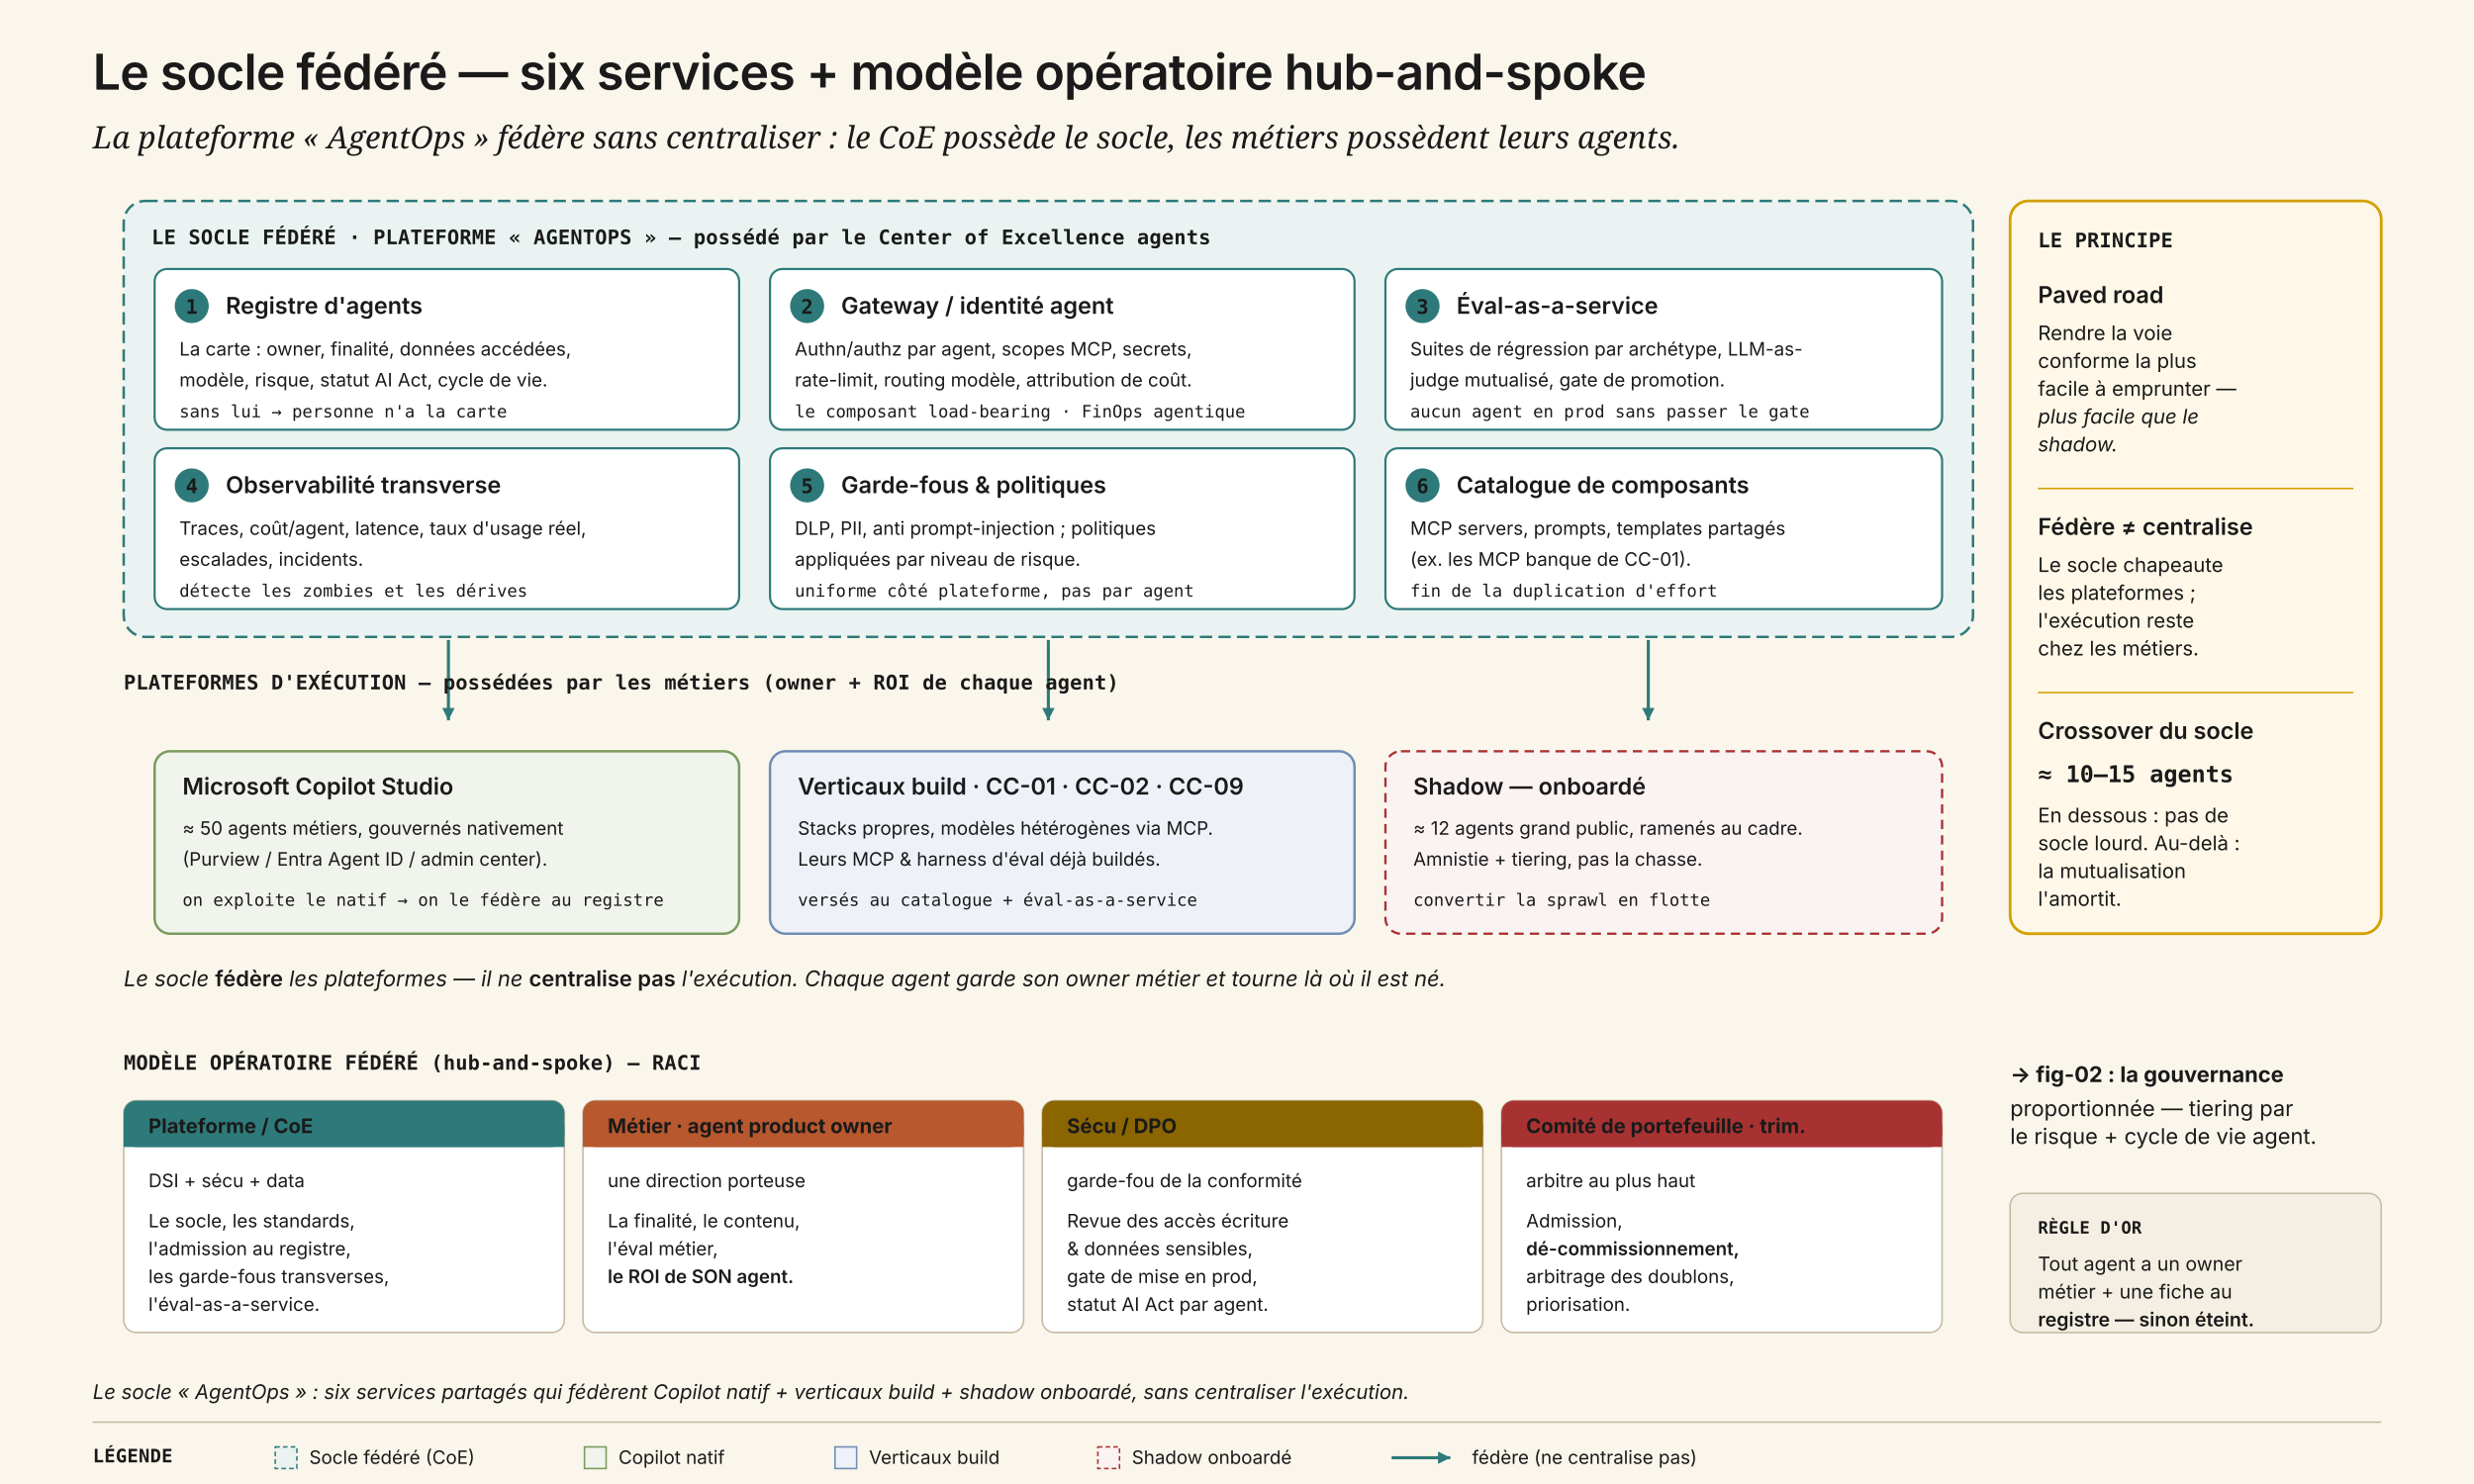
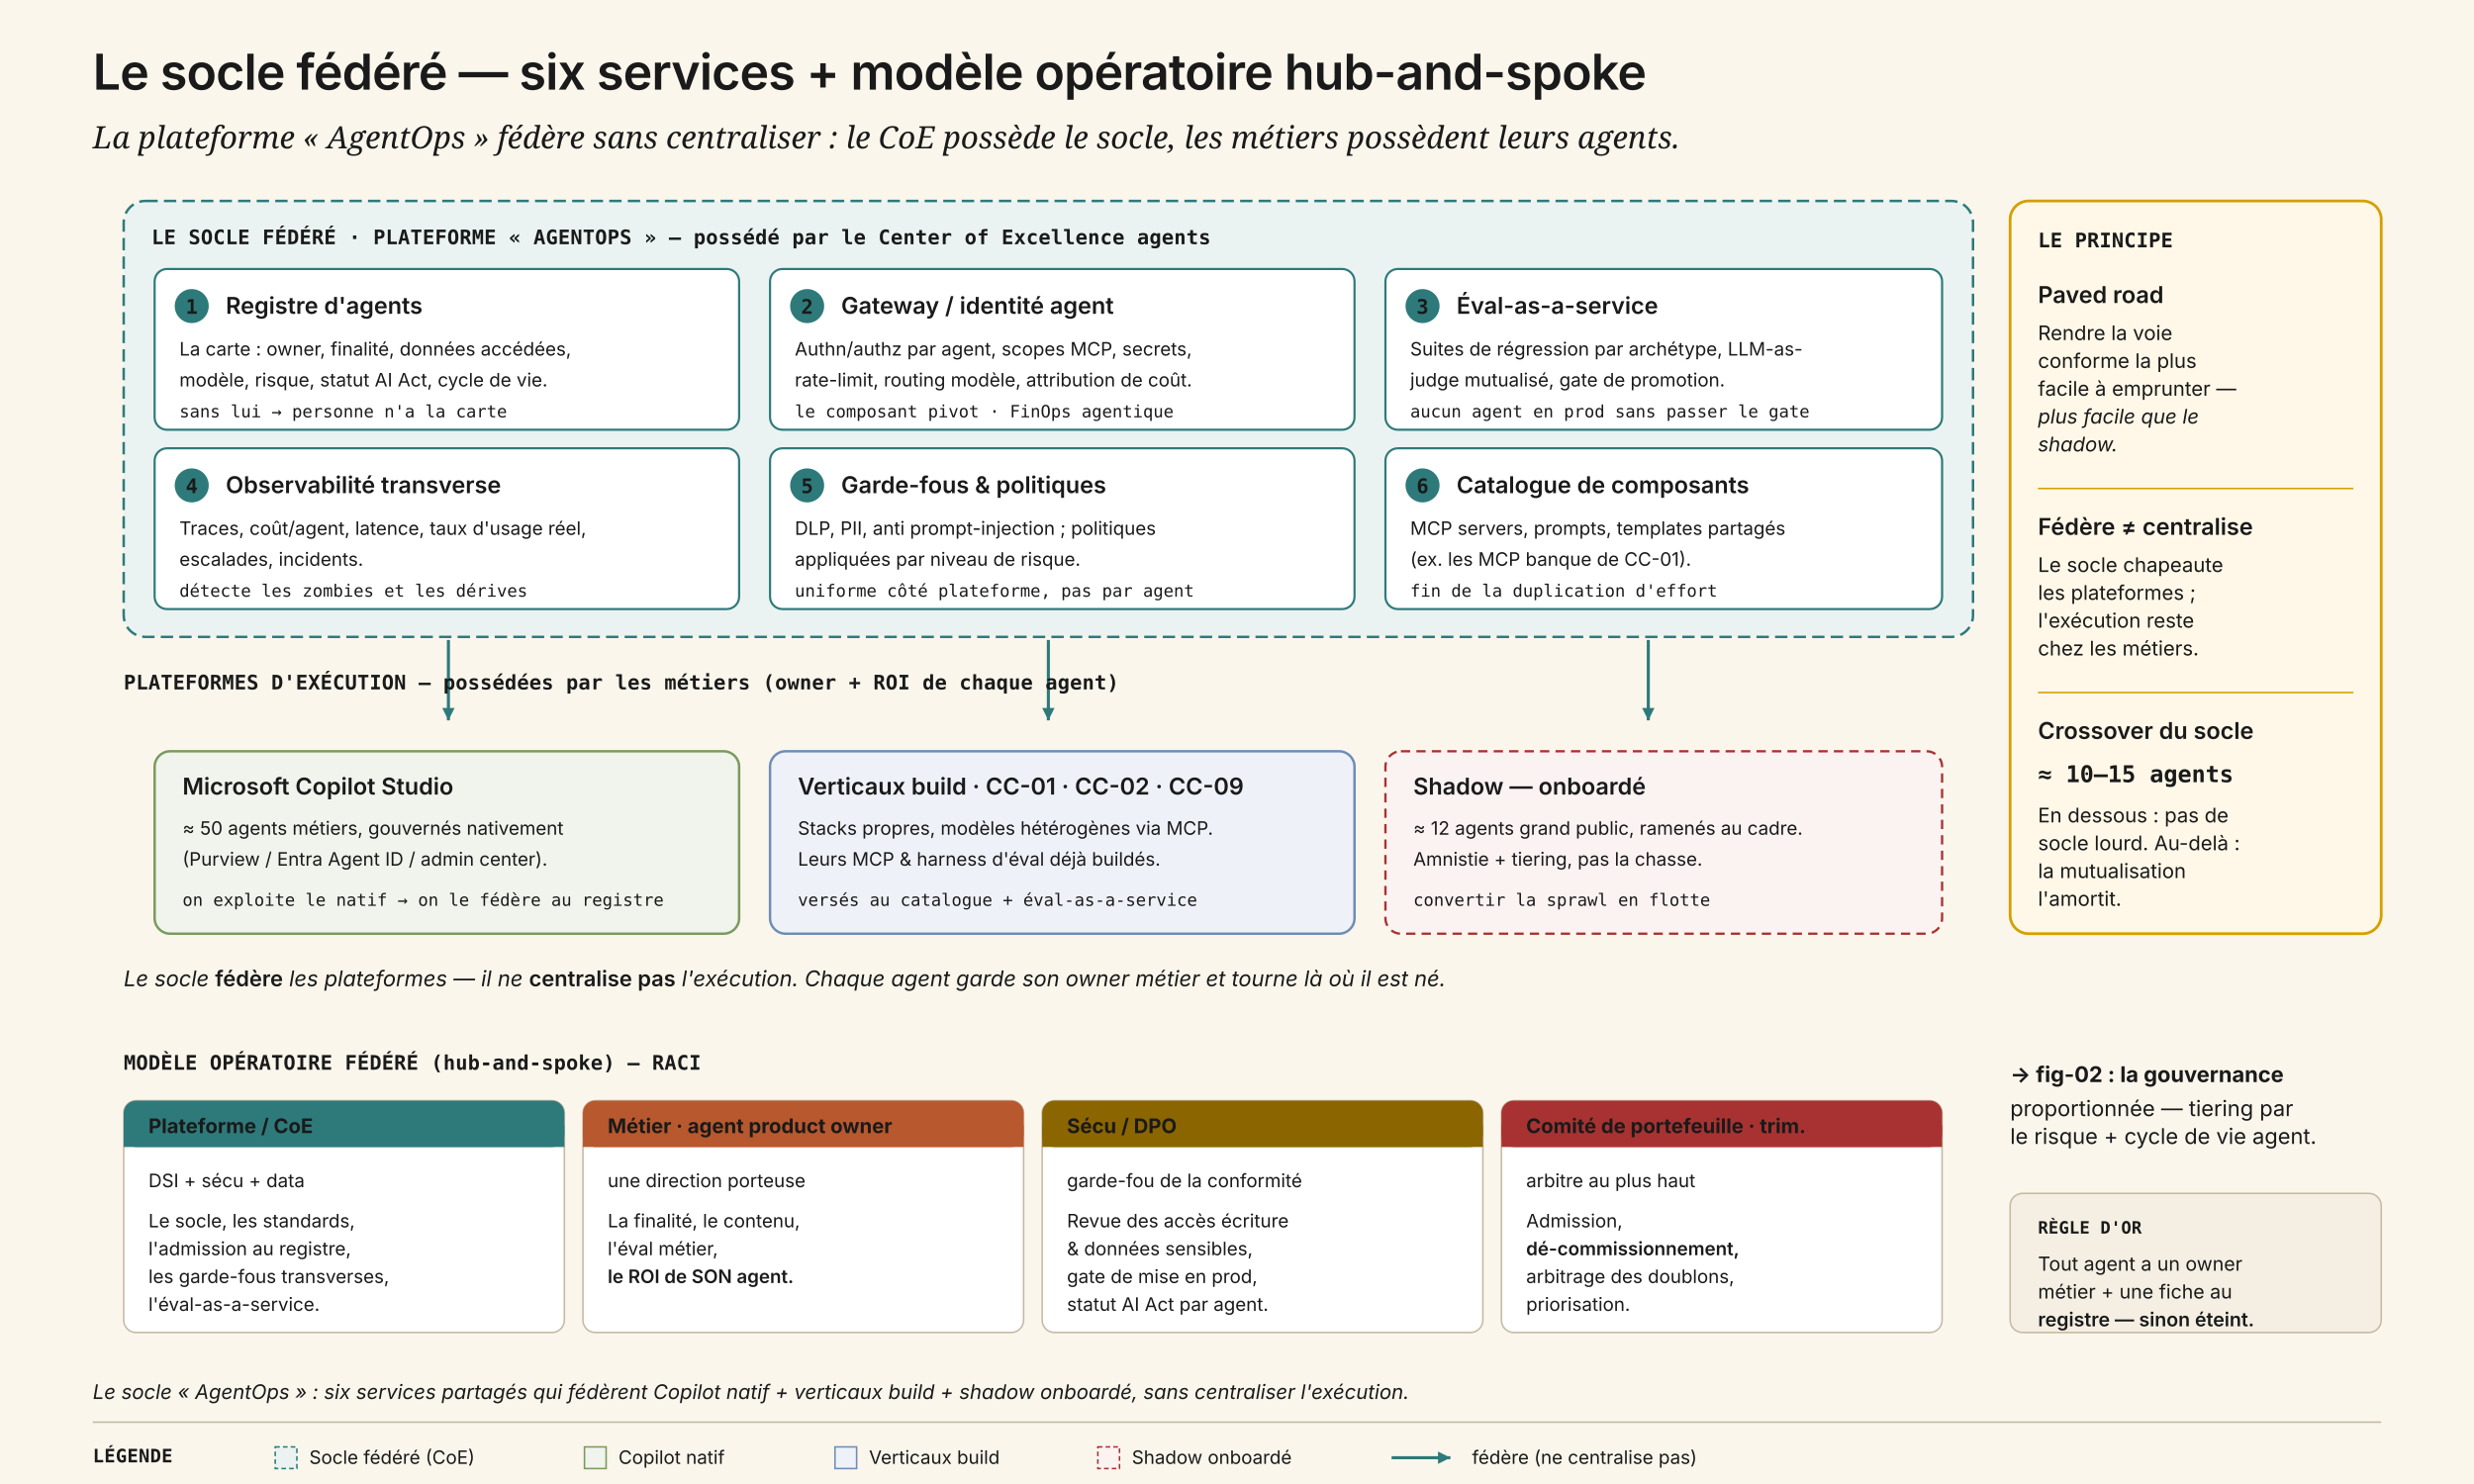
<svg xmlns="http://www.w3.org/2000/svg" viewBox="0 0 1600 960" font-family="Inter, system-ui, sans-serif" fill="#1a1a1a">
  <style>
    .display { font-family: 'Fraunces', Georgia, serif; }
    .body    { font-family: 'Inter', system-ui, sans-serif; }
    .mono    { font-family: 'JetBrains Mono', ui-monospace, monospace; }
    text { fill: #1a1a1a; }
  </style>
  <defs>
    <marker id="arrowFed" markerWidth="11" markerHeight="11" refX="8" refY="4" orient="auto" markerUnits="userSpaceOnUse">
      <path d="M0,0 L8,4 L0,8 Z" fill="#2e7a7a" />
    </marker>
  </defs>
  <rect width="1600" height="960" fill="#faf6ec" />
  <text x="60" y="58" font-size="32" font-weight="600" letter-spacing="-0.5">
    Le socle fédéré — six services + modèle opératoire hub-and-spoke
  </text>
  <text x="60" y="96" class="display" font-size="20" font-style="italic" fill="#5a5a5a">
    La plateforme « AgentOps » fédère sans centraliser : le CoE possède le socle, les métiers possèdent leurs agents.
  </text>
  <rect x="80" y="130" width="1196" height="282" fill="#eaf3f1" stroke="#2e7a7a" stroke-width="1.6" stroke-dasharray="8 4" rx="14" />
  <text x="98" y="158" class="mono" font-size="13" font-weight="700" letter-spacing="0.14" fill="#226a6a">LE SOCLE FÉDÉRÉ · PLATEFORME « AGENTOPS » — possédé par le Center of Excellence agents</text>
  <g>
    <rect x="100" y="174" width="378" height="104" fill="#ffffff" stroke="#2e7a7a" stroke-width="1.4" rx="8" />
    <circle cx="124" cy="198" r="11" fill="#2e7a7a" />
    <text x="124" y="203" text-anchor="middle" class="mono" font-size="13" font-weight="700" fill="#ffffff">1</text>
    <text x="146" y="203" font-size="15" font-weight="600">Registre d'agents</text>
    <text x="116" y="230" font-size="12" fill="#5a5a5a">La carte : owner, finalité, données accédées,</text>
    <text x="116" y="250" font-size="12" fill="#5a5a5a">modèle, risque, statut AI Act, cycle de vie.</text>
    <text x="116" y="270" class="mono" font-size="11" fill="#226a6a">sans lui → personne n'a la carte</text>
  </g>
  <g>
    <rect x="498" y="174" width="378" height="104" fill="#ffffff" stroke="#2e7a7a" stroke-width="1.4" rx="8" />
    <circle cx="522" cy="198" r="11" fill="#2e7a7a" />
    <text x="522" y="203" text-anchor="middle" class="mono" font-size="13" font-weight="700" fill="#ffffff">2</text>
    <text x="544" y="203" font-size="15" font-weight="600">Gateway / identité agent</text>
    <text x="514" y="230" font-size="12" fill="#5a5a5a">Authn/authz par agent, scopes MCP, secrets,</text>
    <text x="514" y="250" font-size="12" fill="#5a5a5a">rate-limit, routing modèle, attribution de coût.</text>
-     <text x="514" y="270" class="mono" font-size="11" fill="#226a6a">le composant load-bearing · FinOps agentique</text>
+     <text x="514" y="270" class="mono" font-size="11" fill="#226a6a">le composant pivot · FinOps agentique</text>
  </g>
  <g>
    <rect x="896" y="174" width="360" height="104" fill="#ffffff" stroke="#2e7a7a" stroke-width="1.4" rx="8" />
    <circle cx="920" cy="198" r="11" fill="#2e7a7a" />
    <text x="920" y="203" text-anchor="middle" class="mono" font-size="13" font-weight="700" fill="#ffffff">3</text>
    <text x="942" y="203" font-size="15" font-weight="600">Éval-as-a-service</text>
    <text x="912" y="230" font-size="12" fill="#5a5a5a">Suites de régression par archétype, LLM-as-</text>
    <text x="912" y="250" font-size="12" fill="#5a5a5a">judge mutualisé, gate de promotion.</text>
    <text x="912" y="270" class="mono" font-size="11" fill="#226a6a">aucun agent en prod sans passer le gate</text>
  </g>
  <g>
    <rect x="100" y="290" width="378" height="104" fill="#ffffff" stroke="#2e7a7a" stroke-width="1.4" rx="8" />
    <circle cx="124" cy="314" r="11" fill="#2e7a7a" />
    <text x="124" y="319" text-anchor="middle" class="mono" font-size="13" font-weight="700" fill="#ffffff">4</text>
    <text x="146" y="319" font-size="15" font-weight="600">Observabilité transverse</text>
    <text x="116" y="346" font-size="12" fill="#5a5a5a">Traces, coût/agent, latence, taux d'usage réel,</text>
    <text x="116" y="366" font-size="12" fill="#5a5a5a">escalades, incidents.</text>
    <text x="116" y="386" class="mono" font-size="11" fill="#226a6a">détecte les zombies et les dérives</text>
  </g>
  <g>
    <rect x="498" y="290" width="378" height="104" fill="#ffffff" stroke="#2e7a7a" stroke-width="1.4" rx="8" />
    <circle cx="522" cy="314" r="11" fill="#2e7a7a" />
    <text x="522" y="319" text-anchor="middle" class="mono" font-size="13" font-weight="700" fill="#ffffff">5</text>
    <text x="544" y="319" font-size="15" font-weight="600">Garde-fous &amp; politiques</text>
    <text x="514" y="346" font-size="12" fill="#5a5a5a">DLP, PII, anti prompt-injection ; politiques</text>
    <text x="514" y="366" font-size="12" fill="#5a5a5a">appliquées par niveau de risque.</text>
    <text x="514" y="386" class="mono" font-size="11" fill="#226a6a">uniforme côté plateforme, pas par agent</text>
  </g>
  <g>
    <rect x="896" y="290" width="360" height="104" fill="#ffffff" stroke="#2e7a7a" stroke-width="1.4" rx="8" />
    <circle cx="920" cy="314" r="11" fill="#2e7a7a" />
    <text x="920" y="319" text-anchor="middle" class="mono" font-size="13" font-weight="700" fill="#ffffff">6</text>
    <text x="942" y="319" font-size="15" font-weight="600">Catalogue de composants</text>
    <text x="912" y="346" font-size="12" fill="#5a5a5a">MCP servers, prompts, templates partagés</text>
    <text x="912" y="366" font-size="12" fill="#5a5a5a">(ex. les MCP banque de CC-01).</text>
    <text x="912" y="386" class="mono" font-size="11" fill="#226a6a">fin de la duplication d'effort</text>
  </g>
  <line x1="290" y1="414" x2="290" y2="466" stroke="#2e7a7a" stroke-width="2" marker-end="url(#arrowFed)" />
  <line x1="678" y1="414" x2="678" y2="466" stroke="#2e7a7a" stroke-width="2" marker-end="url(#arrowFed)" />
  <line x1="1066" y1="414" x2="1066" y2="466" stroke="#2e7a7a" stroke-width="2" marker-end="url(#arrowFed)" />
  <text x="80" y="446" class="mono" font-size="13" font-weight="700" letter-spacing="0.12" fill="#5a5a5a">PLATEFORMES D'EXÉCUTION — possédées par les métiers (owner + ROI de chaque agent)</text>
  <g>
    <rect x="100" y="486" width="378" height="118" fill="#f0f4ec" stroke="#7a9a5e" stroke-width="1.6" rx="10" />
    <text x="118" y="514" font-size="15" font-weight="600" fill="#3d5320">Microsoft Copilot Studio</text>
    <text x="118" y="540" font-size="12" fill="#5a5a5a">≈ 50 agents métiers, gouvernés nativement</text>
    <text x="118" y="560" font-size="12" fill="#5a5a5a">(Purview / Entra Agent ID / admin center).</text>
    <text x="118" y="586" class="mono" font-size="11" fill="#4d6635">on exploite le natif → on le fédère au registre</text>
  </g>
  <g>
    <rect x="498" y="486" width="378" height="118" fill="#eef2f8" stroke="#6f8db4" stroke-width="1.6" rx="10" />
    <text x="516" y="514" font-size="15" font-weight="600" fill="#34507a">Verticaux build · CC-01 · CC-02 · CC-09</text>
    <text x="516" y="540" font-size="12" fill="#5a5a5a">Stacks propres, modèles hétérogènes via MCP.</text>
    <text x="516" y="560" font-size="12" fill="#5a5a5a">Leurs MCP &amp; harness d'éval déjà buildés.</text>
    <text x="516" y="586" class="mono" font-size="11" fill="#3d5a82">versés au catalogue + éval-as-a-service</text>
  </g>
  <g>
    <rect x="896" y="486" width="360" height="118" fill="#fbf2f2" stroke="#a83232" stroke-width="1.5" stroke-dasharray="6 4" rx="10" />
    <text x="914" y="514" font-size="15" font-weight="600" fill="#8a2727">Shadow — onboardé</text>
    <text x="914" y="540" font-size="12" fill="#5a5a5a">≈ 12 agents grand public, ramenés au cadre.</text>
    <text x="914" y="560" font-size="12" fill="#5a5a5a">Amnistie + tiering, pas la chasse.</text>
    <text x="914" y="586" class="mono" font-size="11" fill="#a83232">convertir la sprawl en flotte</text>
  </g>
  <text x="80" y="638" font-size="14" font-style="italic" fill="#226a6a">Le socle <tspan font-weight="600" font-style="normal">fédère</tspan> les plateformes — il ne <tspan font-weight="600" font-style="normal">centralise pas</tspan> l'exécution. Chaque agent garde son owner métier et tourne là où il est né.</text>
  <text x="80" y="692" class="mono" font-size="13" font-weight="700" letter-spacing="0.12" fill="#b8582e">MODÈLE OPÉRATOIRE FÉDÉRÉ (hub-and-spoke) — RACI</text>
  <g>
    <rect x="80" y="712" width="285" height="150" fill="#ffffff" stroke="#c5b9a3" rx="8" />
    <rect x="80" y="712" width="285" height="30" fill="#2e7a7a" rx="8" />
    <rect x="80" y="728" width="285" height="14" fill="#2e7a7a" />
    <text x="96" y="733" font-size="13" font-weight="700" fill="#ffffff">Plateforme / CoE</text>
    <text x="96" y="768" font-size="12" fill="#5a5a5a">DSI + sécu + data</text>
    <text x="96" y="794" font-size="12">Le socle, les standards,</text>
    <text x="96" y="812" font-size="12">l'admission au registre,</text>
    <text x="96" y="830" font-size="12">les garde-fous transverses,</text>
    <text x="96" y="848" font-size="12">l'éval-as-a-service.</text>
  </g>
  <g>
    <rect x="377" y="712" width="285" height="150" fill="#ffffff" stroke="#c5b9a3" rx="8" />
    <rect x="377" y="712" width="285" height="30" fill="#b8582e" rx="8" />
    <rect x="377" y="728" width="285" height="14" fill="#b8582e" />
    <text x="393" y="733" font-size="13" font-weight="700" fill="#ffffff">Métier · agent product owner</text>
    <text x="393" y="768" font-size="12" fill="#5a5a5a">une direction porteuse</text>
    <text x="393" y="794" font-size="12">La finalité, le contenu,</text>
    <text x="393" y="812" font-size="12">l'éval métier,</text>
    <text x="393" y="830" font-size="12" font-weight="600">le ROI de SON agent.</text>
  </g>
  <g>
    <rect x="674" y="712" width="285" height="150" fill="#ffffff" stroke="#c5b9a3" rx="8" />
    <rect x="674" y="712" width="285" height="30" fill="#8a6500" rx="8" />
    <rect x="674" y="728" width="285" height="14" fill="#8a6500" />
    <text x="690" y="733" font-size="13" font-weight="700" fill="#ffffff">Sécu / DPO</text>
    <text x="690" y="768" font-size="12" fill="#5a5a5a">garde-fou de la conformité</text>
    <text x="690" y="794" font-size="12">Revue des accès écriture</text>
    <text x="690" y="812" font-size="12">&amp; données sensibles,</text>
    <text x="690" y="830" font-size="12">gate de mise en prod,</text>
    <text x="690" y="848" font-size="12">statut AI Act par agent.</text>
  </g>
  <g>
    <rect x="971" y="712" width="285" height="150" fill="#ffffff" stroke="#c5b9a3" rx="8" />
    <rect x="971" y="712" width="285" height="30" fill="#a83232" rx="8" />
    <rect x="971" y="728" width="285" height="14" fill="#a83232" />
    <text x="987" y="733" font-size="13" font-weight="700" fill="#ffffff">Comité de portefeuille · trim.</text>
    <text x="987" y="768" font-size="12" fill="#5a5a5a">arbitre au plus haut</text>
    <text x="987" y="794" font-size="12">Admission,</text>
    <text x="987" y="812" font-size="12" font-weight="600">dé-commissionnement,</text>
    <text x="987" y="830" font-size="12">arbitrage des doublons,</text>
    <text x="987" y="848" font-size="12">priorisation.</text>
  </g>
  <rect x="1300" y="130" width="240" height="474" fill="#fff8e8" stroke="#d4a000" stroke-width="1.8" rx="12" />
  <text x="1318" y="160" class="mono" font-size="13" font-weight="700" letter-spacing="0.12" fill="#8a6500">LE PRINCIPE</text>
  <text x="1318" y="196" font-size="15" font-weight="600" fill="#b8582e">Paved road</text>
  <text x="1318" y="220" font-size="13" fill="#1a1a1a">Rendre la voie</text>
  <text x="1318" y="238" font-size="13" fill="#1a1a1a">conforme la plus</text>
  <text x="1318" y="256" font-size="13" fill="#1a1a1a">facile à emprunter —</text>
  <text x="1318" y="274" font-size="13" font-style="italic" fill="#5a5a5a">plus facile que le</text>
  <text x="1318" y="292" font-size="13" font-style="italic" fill="#5a5a5a">shadow.</text>
  <line x1="1318" y1="316" x2="1522" y2="316" stroke="#d4a000" stroke-width="1" />
  <text x="1318" y="346" font-size="15" font-weight="600" fill="#226a6a">Fédère ≠ centralise</text>
  <text x="1318" y="370" font-size="13" fill="#1a1a1a">Le socle chapeaute</text>
  <text x="1318" y="388" font-size="13" fill="#1a1a1a">les plateformes ;</text>
  <text x="1318" y="406" font-size="13" fill="#1a1a1a">l'exécution reste</text>
  <text x="1318" y="424" font-size="13" fill="#1a1a1a">chez les métiers.</text>
  <line x1="1318" y1="448" x2="1522" y2="448" stroke="#d4a000" stroke-width="1" />
  <text x="1318" y="478" font-size="15" font-weight="600" fill="#1a1a1a">Crossover du socle</text>
  <text x="1318" y="506" class="mono" font-size="15" font-weight="600" fill="#b8582e">≈ 10–15 agents</text>
  <text x="1318" y="532" font-size="13" fill="#5a5a5a">En dessous : pas de</text>
  <text x="1318" y="550" font-size="13" fill="#5a5a5a">socle lourd. Au-delà :</text>
  <text x="1318" y="568" font-size="13" fill="#5a5a5a">la mutualisation</text>
  <text x="1318" y="586" font-size="13" fill="#5a5a5a">l'amortit.</text>
  <text x="1300" y="700" font-size="14" font-weight="700" fill="#2e7a7a">→ fig-02 : la gouvernance</text>
  <text x="1300" y="722" font-size="14" fill="#5a5a5a">proportionnée — tiering par</text>
  <text x="1300" y="740" font-size="14" fill="#5a5a5a">le risque + cycle de vie agent.</text>
  <rect x="1300" y="772" width="240" height="90" fill="#f4efe2" stroke="#c5b9a3" rx="8" />
  <text x="1318" y="798" class="mono" font-size="11" font-weight="700" letter-spacing="0.1" fill="#5a5a5a">RÈGLE D'OR</text>
  <text x="1318" y="822" font-size="12.5" fill="#1a1a1a">Tout agent a un owner</text>
  <text x="1318" y="840" font-size="12.5" fill="#1a1a1a">métier + une fiche au</text>
  <text x="1318" y="858" font-size="12.5" font-weight="600" fill="#a83232">registre — sinon éteint.</text>
  <text x="60" y="905" font-size="13" font-style="italic" fill="#8a8a8a">
    Le socle « AgentOps » : six services partagés qui fédèrent Copilot natif + verticaux build + shadow onboardé, sans centraliser l'exécution.
  </text>
  <line x1="60" y1="920" x2="1540" y2="920" stroke="#c5b9a3" stroke-width="1" />
  <g>
    <text x="60" y="946" class="mono" font-size="12" font-weight="700" letter-spacing="0.18" fill="#5a5a5a">LÉGENDE</text>
    <rect x="178" y="936" width="14" height="14" fill="#eaf3f1" stroke="#2e7a7a" stroke-dasharray="3 2" />
    <text x="200" y="947" font-size="12">Socle fédéré (CoE)</text>
    <rect x="378" y="936" width="14" height="14" fill="#f0f4ec" stroke="#7a9a5e" />
    <text x="400" y="947" font-size="12">Copilot natif</text>
    <rect x="540" y="936" width="14" height="14" fill="#eef2f8" stroke="#6f8db4" />
    <text x="562" y="947" font-size="12">Verticaux build</text>
    <rect x="710" y="936" width="14" height="14" fill="#fbf2f2" stroke="#a83232" stroke-dasharray="3 2" />
    <text x="732" y="947" font-size="12">Shadow onboardé</text>
    <line x1="900" y1="943" x2="938" y2="943" stroke="#2e7a7a" stroke-width="2" marker-end="url(#arrowFed)" />
    <text x="952" y="947" font-size="12">fédère (ne centralise pas)</text>
  </g>
</svg>
